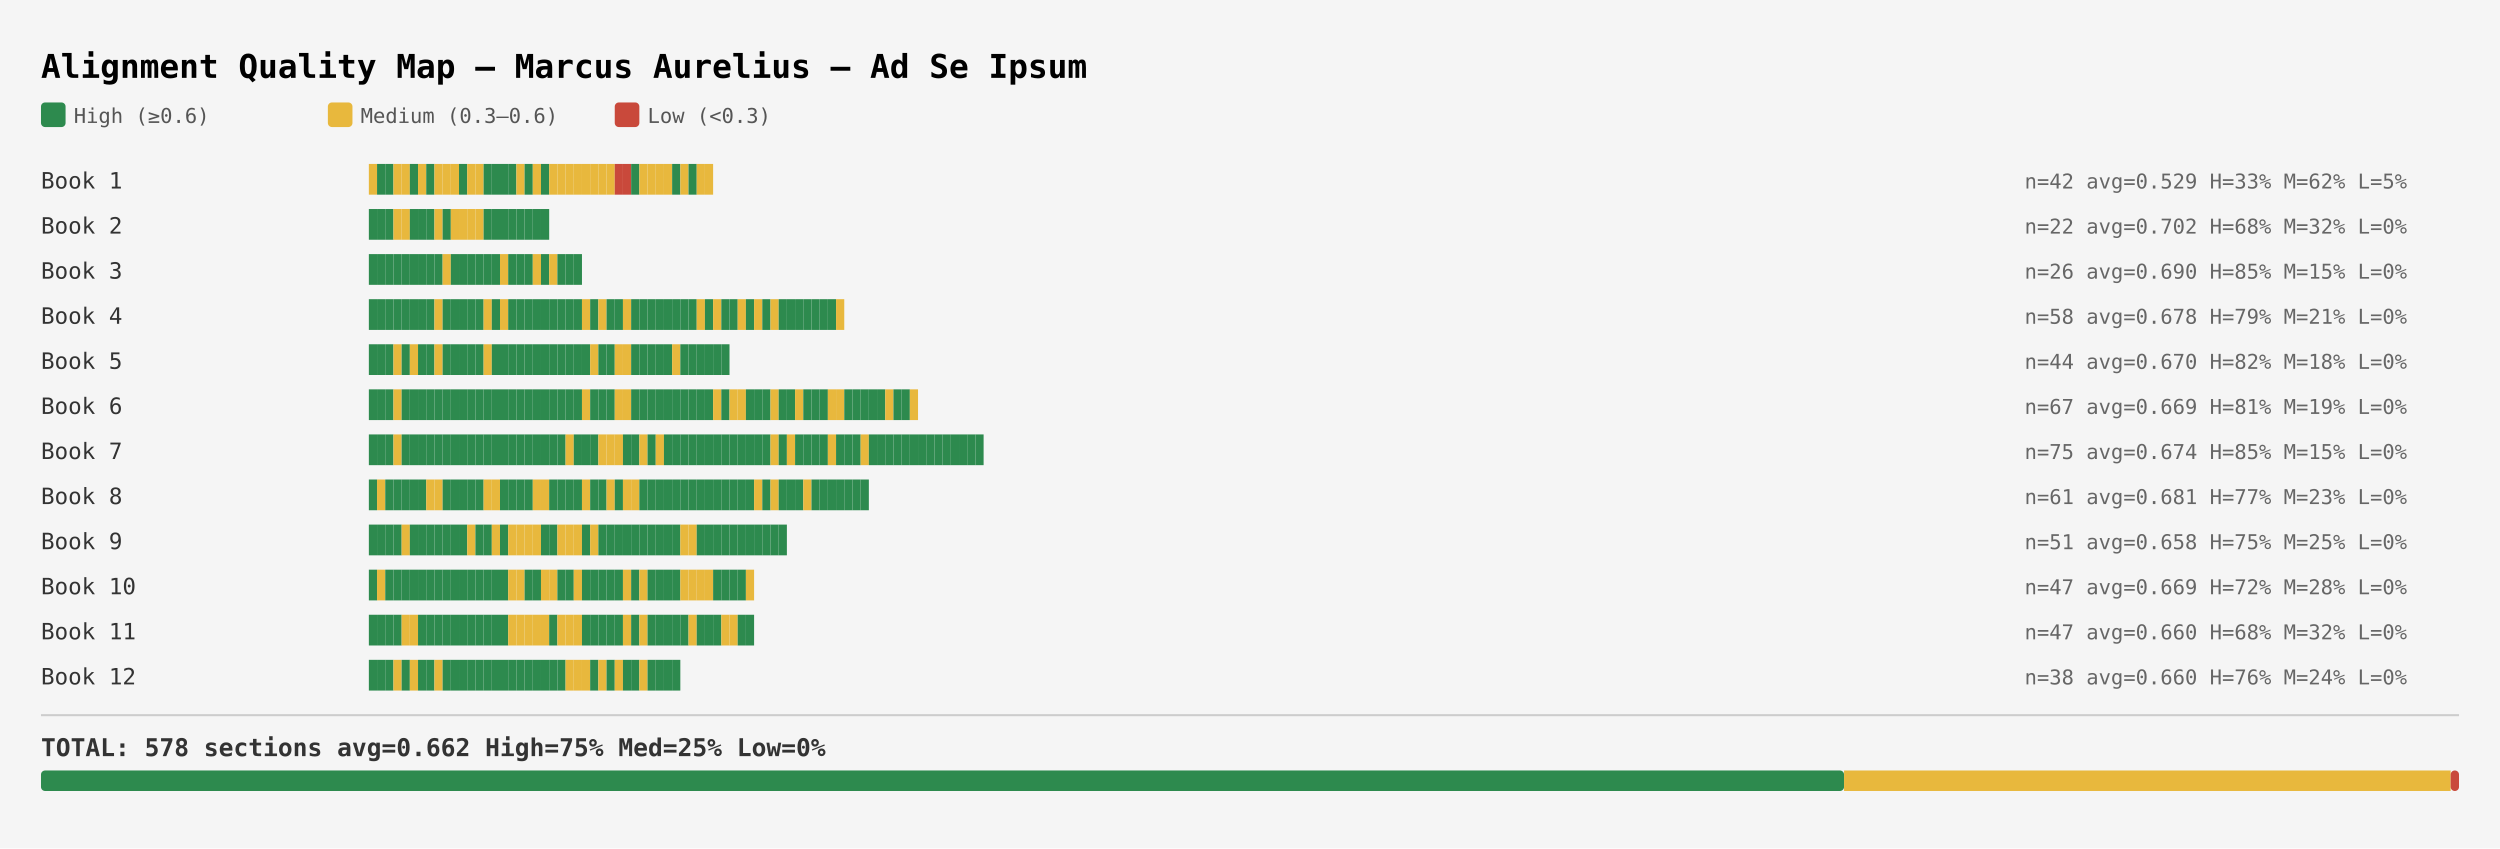
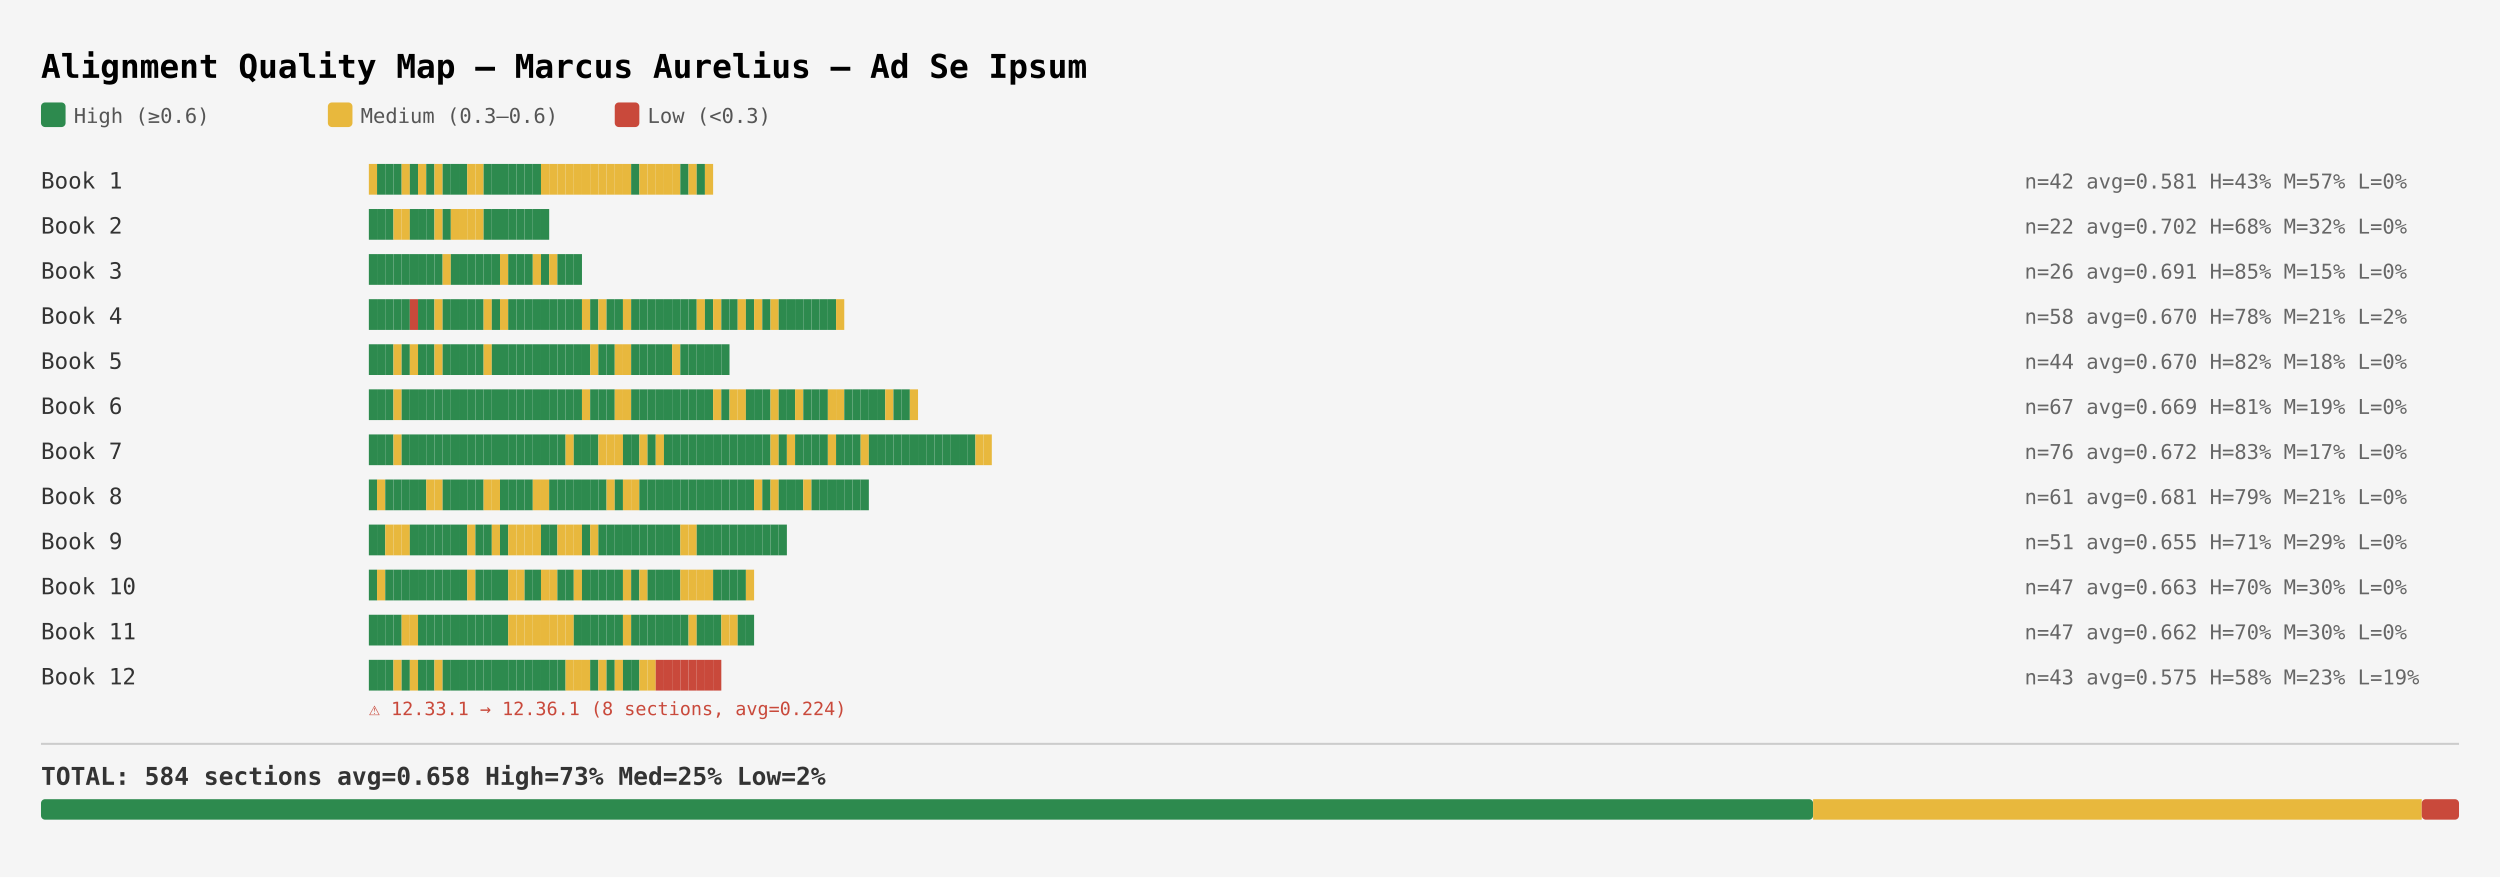
- <svg xmlns="http://www.w3.org/2000/svg" width="1220" height="414" viewBox="0 0 1220 414">
-   <rect width="1220" height="414" fill="#f5f5f5" />
+ <svg xmlns="http://www.w3.org/2000/svg" width="1220" height="428" viewBox="0 0 1220 428">
+   <rect width="1220" height="428" fill="#f5f5f5" />
  <style>
  text { font-family: "SF Mono", "Menlo", "Monaco", monospace; }
  .title { font-size: 16px; font-weight: bold; }
  .subtitle { font-size: 11px; fill: #888; }
  .label { font-size: 11px; fill: #333; }
  .stats { font-size: 10px; fill: #666; }
  .warn { font-size: 9px; fill: #c9493b; }
  .total { font-size: 12px; font-weight: bold; fill: #333; }
  .legend-text { font-size: 10px; fill: #555; }
</style>
  <text x="20" y="38" class="title">Alignment Quality Map — Marcus Aurelius — Ad Se Ipsum</text>
  <rect x="20" y="50" width="12" height="12" fill="#2d8a4e" rx="2" />
  <text x="36" y="60" class="legend-text">High (≥0.6)</text>
  <rect x="160" y="50" width="12" height="12" fill="#e8b83d" rx="2" />
  <text x="176" y="60" class="legend-text">Medium (0.3–0.6)</text>
  <rect x="300" y="50" width="12" height="12" fill="#c9493b" rx="2" />
  <text x="316" y="60" class="legend-text">Low (&lt;0.3)</text>
  <text x="20" y="92" class="label">Book 1</text>
-   <text x="988" y="92" class="stats">n=42  avg=0.529  H=33%  M=62%  L=5%</text>
+   <text x="988" y="92" class="stats">n=42  avg=0.581  H=43%  M=57%  L=0%</text>
  <rect x="180" y="80" width="4" height="15" fill="#e8b83d" />
  <rect x="184" y="80" width="4" height="15" fill="#2d8a4e" />
  <rect x="188" y="80" width="4" height="15" fill="#2d8a4e" />
-   <rect x="192" y="80" width="4" height="15" fill="#e8b83d" />
+   <rect x="192" y="80" width="4" height="15" fill="#2d8a4e" />
  <rect x="196" y="80" width="4" height="15" fill="#e8b83d" />
  <rect x="200" y="80" width="4" height="15" fill="#2d8a4e" />
  <rect x="204" y="80" width="4" height="15" fill="#e8b83d" />
  <rect x="208" y="80" width="4" height="15" fill="#2d8a4e" />
  <rect x="212" y="80" width="4" height="15" fill="#e8b83d" />
-   <rect x="216" y="80" width="4" height="15" fill="#e8b83d" />
-   <rect x="220" y="80" width="4" height="15" fill="#e8b83d" />
+   <rect x="216" y="80" width="4" height="15" fill="#2d8a4e" />
+   <rect x="220" y="80" width="4" height="15" fill="#2d8a4e" />
  <rect x="224" y="80" width="4" height="15" fill="#2d8a4e" />
  <rect x="228" y="80" width="4" height="15" fill="#e8b83d" />
  <rect x="232" y="80" width="4" height="15" fill="#e8b83d" />
  <rect x="236" y="80" width="4" height="15" fill="#2d8a4e" />
  <rect x="240" y="80" width="4" height="15" fill="#2d8a4e" />
  <rect x="244" y="80" width="4" height="15" fill="#2d8a4e" />
  <rect x="248" y="80" width="4" height="15" fill="#2d8a4e" />
-   <rect x="252" y="80" width="4" height="15" fill="#e8b83d" />
+   <rect x="252" y="80" width="4" height="15" fill="#2d8a4e" />
  <rect x="256" y="80" width="4" height="15" fill="#2d8a4e" />
-   <rect x="260" y="80" width="4" height="15" fill="#e8b83d" />
-   <rect x="264" y="80" width="4" height="15" fill="#2d8a4e" />
+   <rect x="260" y="80" width="4" height="15" fill="#2d8a4e" />
+   <rect x="264" y="80" width="4" height="15" fill="#e8b83d" />
  <rect x="268" y="80" width="4" height="15" fill="#e8b83d" />
  <rect x="272" y="80" width="4" height="15" fill="#e8b83d" />
  <rect x="276" y="80" width="4" height="15" fill="#e8b83d" />
  <rect x="280" y="80" width="4" height="15" fill="#e8b83d" />
  <rect x="284" y="80" width="4" height="15" fill="#e8b83d" />
  <rect x="288" y="80" width="4" height="15" fill="#e8b83d" />
  <rect x="292" y="80" width="4" height="15" fill="#e8b83d" />
  <rect x="296" y="80" width="4" height="15" fill="#e8b83d" />
-   <rect x="300" y="80" width="4" height="15" fill="#c9493b" />
-   <rect x="304" y="80" width="4" height="15" fill="#c9493b" />
+   <rect x="300" y="80" width="4" height="15" fill="#e8b83d" />
+   <rect x="304" y="80" width="4" height="15" fill="#e8b83d" />
  <rect x="308" y="80" width="4" height="15" fill="#2d8a4e" />
  <rect x="312" y="80" width="4" height="15" fill="#e8b83d" />
  <rect x="316" y="80" width="4" height="15" fill="#e8b83d" />
  <rect x="320" y="80" width="4" height="15" fill="#e8b83d" />
  <rect x="324" y="80" width="4" height="15" fill="#e8b83d" />
-   <rect x="328" y="80" width="4" height="15" fill="#2d8a4e" />
-   <rect x="332" y="80" width="4" height="15" fill="#e8b83d" />
-   <rect x="336" y="80" width="4" height="15" fill="#2d8a4e" />
-   <rect x="340" y="80" width="4" height="15" fill="#e8b83d" />
+   <rect x="328" y="80" width="4" height="15" fill="#e8b83d" />
+   <rect x="332" y="80" width="4" height="15" fill="#2d8a4e" />
+   <rect x="336" y="80" width="4" height="15" fill="#e8b83d" />
+   <rect x="340" y="80" width="4" height="15" fill="#2d8a4e" />
  <rect x="344" y="80" width="4" height="15" fill="#e8b83d" />
  <text x="20" y="114" class="label">Book 2</text>
  <text x="988" y="114" class="stats">n=22  avg=0.702  H=68%  M=32%  L=0%</text>
  <rect x="180" y="102" width="4" height="15" fill="#2d8a4e" />
  <rect x="184" y="102" width="4" height="15" fill="#2d8a4e" />
  <rect x="188" y="102" width="4" height="15" fill="#2d8a4e" />
  <rect x="192" y="102" width="4" height="15" fill="#e8b83d" />
  <rect x="196" y="102" width="4" height="15" fill="#e8b83d" />
  <rect x="200" y="102" width="4" height="15" fill="#2d8a4e" />
  <rect x="204" y="102" width="4" height="15" fill="#2d8a4e" />
  <rect x="208" y="102" width="4" height="15" fill="#2d8a4e" />
  <rect x="212" y="102" width="4" height="15" fill="#e8b83d" />
  <rect x="216" y="102" width="4" height="15" fill="#2d8a4e" />
  <rect x="220" y="102" width="4" height="15" fill="#e8b83d" />
  <rect x="224" y="102" width="4" height="15" fill="#e8b83d" />
  <rect x="228" y="102" width="4" height="15" fill="#e8b83d" />
  <rect x="232" y="102" width="4" height="15" fill="#e8b83d" />
  <rect x="236" y="102" width="4" height="15" fill="#2d8a4e" />
  <rect x="240" y="102" width="4" height="15" fill="#2d8a4e" />
  <rect x="244" y="102" width="4" height="15" fill="#2d8a4e" />
  <rect x="248" y="102" width="4" height="15" fill="#2d8a4e" />
  <rect x="252" y="102" width="4" height="15" fill="#2d8a4e" />
  <rect x="256" y="102" width="4" height="15" fill="#2d8a4e" />
  <rect x="260" y="102" width="4" height="15" fill="#2d8a4e" />
  <rect x="264" y="102" width="4" height="15" fill="#2d8a4e" />
  <text x="20" y="136" class="label">Book 3</text>
-   <text x="988" y="136" class="stats">n=26  avg=0.690  H=85%  M=15%  L=0%</text>
+   <text x="988" y="136" class="stats">n=26  avg=0.691  H=85%  M=15%  L=0%</text>
  <rect x="180" y="124" width="4" height="15" fill="#2d8a4e" />
  <rect x="184" y="124" width="4" height="15" fill="#2d8a4e" />
  <rect x="188" y="124" width="4" height="15" fill="#2d8a4e" />
  <rect x="192" y="124" width="4" height="15" fill="#2d8a4e" />
  <rect x="196" y="124" width="4" height="15" fill="#2d8a4e" />
  <rect x="200" y="124" width="4" height="15" fill="#2d8a4e" />
  <rect x="204" y="124" width="4" height="15" fill="#2d8a4e" />
  <rect x="208" y="124" width="4" height="15" fill="#2d8a4e" />
  <rect x="212" y="124" width="4" height="15" fill="#2d8a4e" />
  <rect x="216" y="124" width="4" height="15" fill="#e8b83d" />
  <rect x="220" y="124" width="4" height="15" fill="#2d8a4e" />
  <rect x="224" y="124" width="4" height="15" fill="#2d8a4e" />
  <rect x="228" y="124" width="4" height="15" fill="#2d8a4e" />
  <rect x="232" y="124" width="4" height="15" fill="#2d8a4e" />
  <rect x="236" y="124" width="4" height="15" fill="#2d8a4e" />
  <rect x="240" y="124" width="4" height="15" fill="#2d8a4e" />
  <rect x="244" y="124" width="4" height="15" fill="#e8b83d" />
  <rect x="248" y="124" width="4" height="15" fill="#2d8a4e" />
  <rect x="252" y="124" width="4" height="15" fill="#2d8a4e" />
  <rect x="256" y="124" width="4" height="15" fill="#2d8a4e" />
  <rect x="260" y="124" width="4" height="15" fill="#e8b83d" />
  <rect x="264" y="124" width="4" height="15" fill="#2d8a4e" />
  <rect x="268" y="124" width="4" height="15" fill="#e8b83d" />
  <rect x="272" y="124" width="4" height="15" fill="#2d8a4e" />
  <rect x="276" y="124" width="4" height="15" fill="#2d8a4e" />
  <rect x="280" y="124" width="4" height="15" fill="#2d8a4e" />
  <text x="20" y="158" class="label">Book 4</text>
-   <text x="988" y="158" class="stats">n=58  avg=0.678  H=79%  M=21%  L=0%</text>
+   <text x="988" y="158" class="stats">n=58  avg=0.670  H=78%  M=21%  L=2%</text>
  <rect x="180" y="146" width="4" height="15" fill="#2d8a4e" />
  <rect x="184" y="146" width="4" height="15" fill="#2d8a4e" />
  <rect x="188" y="146" width="4" height="15" fill="#2d8a4e" />
  <rect x="192" y="146" width="4" height="15" fill="#2d8a4e" />
  <rect x="196" y="146" width="4" height="15" fill="#2d8a4e" />
-   <rect x="200" y="146" width="4" height="15" fill="#2d8a4e" />
+   <rect x="200" y="146" width="4" height="15" fill="#c9493b" />
  <rect x="204" y="146" width="4" height="15" fill="#2d8a4e" />
  <rect x="208" y="146" width="4" height="15" fill="#2d8a4e" />
  <rect x="212" y="146" width="4" height="15" fill="#e8b83d" />
  <rect x="216" y="146" width="4" height="15" fill="#2d8a4e" />
  <rect x="220" y="146" width="4" height="15" fill="#2d8a4e" />
  <rect x="224" y="146" width="4" height="15" fill="#2d8a4e" />
  <rect x="228" y="146" width="4" height="15" fill="#2d8a4e" />
  <rect x="232" y="146" width="4" height="15" fill="#2d8a4e" />
  <rect x="236" y="146" width="4" height="15" fill="#e8b83d" />
  <rect x="240" y="146" width="4" height="15" fill="#2d8a4e" />
  <rect x="244" y="146" width="4" height="15" fill="#e8b83d" />
  <rect x="248" y="146" width="4" height="15" fill="#2d8a4e" />
  <rect x="252" y="146" width="4" height="15" fill="#2d8a4e" />
  <rect x="256" y="146" width="4" height="15" fill="#2d8a4e" />
  <rect x="260" y="146" width="4" height="15" fill="#2d8a4e" />
  <rect x="264" y="146" width="4" height="15" fill="#2d8a4e" />
  <rect x="268" y="146" width="4" height="15" fill="#2d8a4e" />
  <rect x="272" y="146" width="4" height="15" fill="#2d8a4e" />
  <rect x="276" y="146" width="4" height="15" fill="#2d8a4e" />
  <rect x="280" y="146" width="4" height="15" fill="#2d8a4e" />
  <rect x="284" y="146" width="4" height="15" fill="#e8b83d" />
  <rect x="288" y="146" width="4" height="15" fill="#2d8a4e" />
  <rect x="292" y="146" width="4" height="15" fill="#e8b83d" />
  <rect x="296" y="146" width="4" height="15" fill="#2d8a4e" />
  <rect x="300" y="146" width="4" height="15" fill="#2d8a4e" />
  <rect x="304" y="146" width="4" height="15" fill="#e8b83d" />
  <rect x="308" y="146" width="4" height="15" fill="#2d8a4e" />
  <rect x="312" y="146" width="4" height="15" fill="#2d8a4e" />
  <rect x="316" y="146" width="4" height="15" fill="#2d8a4e" />
  <rect x="320" y="146" width="4" height="15" fill="#2d8a4e" />
  <rect x="324" y="146" width="4" height="15" fill="#2d8a4e" />
  <rect x="328" y="146" width="4" height="15" fill="#2d8a4e" />
  <rect x="332" y="146" width="4" height="15" fill="#2d8a4e" />
  <rect x="336" y="146" width="4" height="15" fill="#2d8a4e" />
  <rect x="340" y="146" width="4" height="15" fill="#e8b83d" />
  <rect x="344" y="146" width="4" height="15" fill="#2d8a4e" />
  <rect x="348" y="146" width="4" height="15" fill="#e8b83d" />
  <rect x="352" y="146" width="4" height="15" fill="#2d8a4e" />
  <rect x="356" y="146" width="4" height="15" fill="#2d8a4e" />
  <rect x="360" y="146" width="4" height="15" fill="#e8b83d" />
  <rect x="364" y="146" width="4" height="15" fill="#2d8a4e" />
  <rect x="368" y="146" width="4" height="15" fill="#e8b83d" />
  <rect x="372" y="146" width="4" height="15" fill="#2d8a4e" />
  <rect x="376" y="146" width="4" height="15" fill="#e8b83d" />
  <rect x="380" y="146" width="4" height="15" fill="#2d8a4e" />
  <rect x="384" y="146" width="4" height="15" fill="#2d8a4e" />
  <rect x="388" y="146" width="4" height="15" fill="#2d8a4e" />
  <rect x="392" y="146" width="4" height="15" fill="#2d8a4e" />
  <rect x="396" y="146" width="4" height="15" fill="#2d8a4e" />
  <rect x="400" y="146" width="4" height="15" fill="#2d8a4e" />
  <rect x="404" y="146" width="4" height="15" fill="#2d8a4e" />
  <rect x="408" y="146" width="4" height="15" fill="#e8b83d" />
  <text x="20" y="180" class="label">Book 5</text>
  <text x="988" y="180" class="stats">n=44  avg=0.670  H=82%  M=18%  L=0%</text>
  <rect x="180" y="168" width="4" height="15" fill="#2d8a4e" />
  <rect x="184" y="168" width="4" height="15" fill="#2d8a4e" />
  <rect x="188" y="168" width="4" height="15" fill="#2d8a4e" />
  <rect x="192" y="168" width="4" height="15" fill="#e8b83d" />
  <rect x="196" y="168" width="4" height="15" fill="#2d8a4e" />
  <rect x="200" y="168" width="4" height="15" fill="#e8b83d" />
  <rect x="204" y="168" width="4" height="15" fill="#2d8a4e" />
  <rect x="208" y="168" width="4" height="15" fill="#2d8a4e" />
  <rect x="212" y="168" width="4" height="15" fill="#e8b83d" />
  <rect x="216" y="168" width="4" height="15" fill="#2d8a4e" />
  <rect x="220" y="168" width="4" height="15" fill="#2d8a4e" />
  <rect x="224" y="168" width="4" height="15" fill="#2d8a4e" />
  <rect x="228" y="168" width="4" height="15" fill="#2d8a4e" />
  <rect x="232" y="168" width="4" height="15" fill="#2d8a4e" />
  <rect x="236" y="168" width="4" height="15" fill="#e8b83d" />
  <rect x="240" y="168" width="4" height="15" fill="#2d8a4e" />
  <rect x="244" y="168" width="4" height="15" fill="#2d8a4e" />
  <rect x="248" y="168" width="4" height="15" fill="#2d8a4e" />
  <rect x="252" y="168" width="4" height="15" fill="#2d8a4e" />
  <rect x="256" y="168" width="4" height="15" fill="#2d8a4e" />
  <rect x="260" y="168" width="4" height="15" fill="#2d8a4e" />
  <rect x="264" y="168" width="4" height="15" fill="#2d8a4e" />
  <rect x="268" y="168" width="4" height="15" fill="#2d8a4e" />
  <rect x="272" y="168" width="4" height="15" fill="#2d8a4e" />
  <rect x="276" y="168" width="4" height="15" fill="#2d8a4e" />
  <rect x="280" y="168" width="4" height="15" fill="#2d8a4e" />
  <rect x="284" y="168" width="4" height="15" fill="#2d8a4e" />
  <rect x="288" y="168" width="4" height="15" fill="#e8b83d" />
  <rect x="292" y="168" width="4" height="15" fill="#2d8a4e" />
  <rect x="296" y="168" width="4" height="15" fill="#2d8a4e" />
  <rect x="300" y="168" width="4" height="15" fill="#e8b83d" />
  <rect x="304" y="168" width="4" height="15" fill="#e8b83d" />
  <rect x="308" y="168" width="4" height="15" fill="#2d8a4e" />
  <rect x="312" y="168" width="4" height="15" fill="#2d8a4e" />
  <rect x="316" y="168" width="4" height="15" fill="#2d8a4e" />
  <rect x="320" y="168" width="4" height="15" fill="#2d8a4e" />
  <rect x="324" y="168" width="4" height="15" fill="#2d8a4e" />
  <rect x="328" y="168" width="4" height="15" fill="#e8b83d" />
  <rect x="332" y="168" width="4" height="15" fill="#2d8a4e" />
  <rect x="336" y="168" width="4" height="15" fill="#2d8a4e" />
  <rect x="340" y="168" width="4" height="15" fill="#2d8a4e" />
  <rect x="344" y="168" width="4" height="15" fill="#2d8a4e" />
  <rect x="348" y="168" width="4" height="15" fill="#2d8a4e" />
  <rect x="352" y="168" width="4" height="15" fill="#2d8a4e" />
  <text x="20" y="202" class="label">Book 6</text>
  <text x="988" y="202" class="stats">n=67  avg=0.669  H=81%  M=19%  L=0%</text>
  <rect x="180" y="190" width="4" height="15" fill="#2d8a4e" />
  <rect x="184" y="190" width="4" height="15" fill="#2d8a4e" />
  <rect x="188" y="190" width="4" height="15" fill="#2d8a4e" />
  <rect x="192" y="190" width="4" height="15" fill="#e8b83d" />
  <rect x="196" y="190" width="4" height="15" fill="#2d8a4e" />
  <rect x="200" y="190" width="4" height="15" fill="#2d8a4e" />
  <rect x="204" y="190" width="4" height="15" fill="#2d8a4e" />
  <rect x="208" y="190" width="4" height="15" fill="#2d8a4e" />
  <rect x="212" y="190" width="4" height="15" fill="#2d8a4e" />
  <rect x="216" y="190" width="4" height="15" fill="#2d8a4e" />
  <rect x="220" y="190" width="4" height="15" fill="#2d8a4e" />
  <rect x="224" y="190" width="4" height="15" fill="#2d8a4e" />
  <rect x="228" y="190" width="4" height="15" fill="#2d8a4e" />
  <rect x="232" y="190" width="4" height="15" fill="#2d8a4e" />
  <rect x="236" y="190" width="4" height="15" fill="#2d8a4e" />
  <rect x="240" y="190" width="4" height="15" fill="#2d8a4e" />
  <rect x="244" y="190" width="4" height="15" fill="#2d8a4e" />
  <rect x="248" y="190" width="4" height="15" fill="#2d8a4e" />
  <rect x="252" y="190" width="4" height="15" fill="#2d8a4e" />
  <rect x="256" y="190" width="4" height="15" fill="#2d8a4e" />
  <rect x="260" y="190" width="4" height="15" fill="#2d8a4e" />
  <rect x="264" y="190" width="4" height="15" fill="#2d8a4e" />
  <rect x="268" y="190" width="4" height="15" fill="#2d8a4e" />
  <rect x="272" y="190" width="4" height="15" fill="#2d8a4e" />
  <rect x="276" y="190" width="4" height="15" fill="#2d8a4e" />
  <rect x="280" y="190" width="4" height="15" fill="#2d8a4e" />
  <rect x="284" y="190" width="4" height="15" fill="#e8b83d" />
  <rect x="288" y="190" width="4" height="15" fill="#2d8a4e" />
  <rect x="292" y="190" width="4" height="15" fill="#2d8a4e" />
  <rect x="296" y="190" width="4" height="15" fill="#2d8a4e" />
  <rect x="300" y="190" width="4" height="15" fill="#e8b83d" />
  <rect x="304" y="190" width="4" height="15" fill="#e8b83d" />
  <rect x="308" y="190" width="4" height="15" fill="#2d8a4e" />
  <rect x="312" y="190" width="4" height="15" fill="#2d8a4e" />
  <rect x="316" y="190" width="4" height="15" fill="#2d8a4e" />
  <rect x="320" y="190" width="4" height="15" fill="#2d8a4e" />
  <rect x="324" y="190" width="4" height="15" fill="#2d8a4e" />
  <rect x="328" y="190" width="4" height="15" fill="#2d8a4e" />
  <rect x="332" y="190" width="4" height="15" fill="#2d8a4e" />
  <rect x="336" y="190" width="4" height="15" fill="#2d8a4e" />
  <rect x="340" y="190" width="4" height="15" fill="#2d8a4e" />
  <rect x="344" y="190" width="4" height="15" fill="#2d8a4e" />
  <rect x="348" y="190" width="4" height="15" fill="#e8b83d" />
  <rect x="352" y="190" width="4" height="15" fill="#2d8a4e" />
  <rect x="356" y="190" width="4" height="15" fill="#e8b83d" />
  <rect x="360" y="190" width="4" height="15" fill="#e8b83d" />
  <rect x="364" y="190" width="4" height="15" fill="#2d8a4e" />
  <rect x="368" y="190" width="4" height="15" fill="#2d8a4e" />
  <rect x="372" y="190" width="4" height="15" fill="#2d8a4e" />
  <rect x="376" y="190" width="4" height="15" fill="#e8b83d" />
  <rect x="380" y="190" width="4" height="15" fill="#2d8a4e" />
  <rect x="384" y="190" width="4" height="15" fill="#2d8a4e" />
  <rect x="388" y="190" width="4" height="15" fill="#e8b83d" />
  <rect x="392" y="190" width="4" height="15" fill="#2d8a4e" />
  <rect x="396" y="190" width="4" height="15" fill="#2d8a4e" />
  <rect x="400" y="190" width="4" height="15" fill="#2d8a4e" />
  <rect x="404" y="190" width="4" height="15" fill="#e8b83d" />
  <rect x="408" y="190" width="4" height="15" fill="#e8b83d" />
  <rect x="412" y="190" width="4" height="15" fill="#2d8a4e" />
  <rect x="416" y="190" width="4" height="15" fill="#2d8a4e" />
  <rect x="420" y="190" width="4" height="15" fill="#2d8a4e" />
  <rect x="424" y="190" width="4" height="15" fill="#2d8a4e" />
  <rect x="428" y="190" width="4" height="15" fill="#2d8a4e" />
  <rect x="432" y="190" width="4" height="15" fill="#e8b83d" />
  <rect x="436" y="190" width="4" height="15" fill="#2d8a4e" />
  <rect x="440" y="190" width="4" height="15" fill="#2d8a4e" />
  <rect x="444" y="190" width="4" height="15" fill="#e8b83d" />
  <text x="20" y="224" class="label">Book 7</text>
-   <text x="988" y="224" class="stats">n=75  avg=0.674  H=85%  M=15%  L=0%</text>
+   <text x="988" y="224" class="stats">n=76  avg=0.672  H=83%  M=17%  L=0%</text>
  <rect x="180" y="212" width="4" height="15" fill="#2d8a4e" />
  <rect x="184" y="212" width="4" height="15" fill="#2d8a4e" />
  <rect x="188" y="212" width="4" height="15" fill="#2d8a4e" />
  <rect x="192" y="212" width="4" height="15" fill="#e8b83d" />
  <rect x="196" y="212" width="4" height="15" fill="#2d8a4e" />
  <rect x="200" y="212" width="4" height="15" fill="#2d8a4e" />
  <rect x="204" y="212" width="4" height="15" fill="#2d8a4e" />
  <rect x="208" y="212" width="4" height="15" fill="#2d8a4e" />
  <rect x="212" y="212" width="4" height="15" fill="#2d8a4e" />
  <rect x="216" y="212" width="4" height="15" fill="#2d8a4e" />
  <rect x="220" y="212" width="4" height="15" fill="#2d8a4e" />
  <rect x="224" y="212" width="4" height="15" fill="#2d8a4e" />
  <rect x="228" y="212" width="4" height="15" fill="#2d8a4e" />
  <rect x="232" y="212" width="4" height="15" fill="#2d8a4e" />
  <rect x="236" y="212" width="4" height="15" fill="#2d8a4e" />
  <rect x="240" y="212" width="4" height="15" fill="#2d8a4e" />
  <rect x="244" y="212" width="4" height="15" fill="#2d8a4e" />
  <rect x="248" y="212" width="4" height="15" fill="#2d8a4e" />
  <rect x="252" y="212" width="4" height="15" fill="#2d8a4e" />
  <rect x="256" y="212" width="4" height="15" fill="#2d8a4e" />
  <rect x="260" y="212" width="4" height="15" fill="#2d8a4e" />
  <rect x="264" y="212" width="4" height="15" fill="#2d8a4e" />
  <rect x="268" y="212" width="4" height="15" fill="#2d8a4e" />
  <rect x="272" y="212" width="4" height="15" fill="#2d8a4e" />
  <rect x="276" y="212" width="4" height="15" fill="#e8b83d" />
  <rect x="280" y="212" width="4" height="15" fill="#2d8a4e" />
  <rect x="284" y="212" width="4" height="15" fill="#2d8a4e" />
  <rect x="288" y="212" width="4" height="15" fill="#2d8a4e" />
  <rect x="292" y="212" width="4" height="15" fill="#e8b83d" />
  <rect x="296" y="212" width="4" height="15" fill="#e8b83d" />
  <rect x="300" y="212" width="4" height="15" fill="#e8b83d" />
  <rect x="304" y="212" width="4" height="15" fill="#2d8a4e" />
  <rect x="308" y="212" width="4" height="15" fill="#2d8a4e" />
  <rect x="312" y="212" width="4" height="15" fill="#e8b83d" />
  <rect x="316" y="212" width="4" height="15" fill="#2d8a4e" />
  <rect x="320" y="212" width="4" height="15" fill="#e8b83d" />
  <rect x="324" y="212" width="4" height="15" fill="#2d8a4e" />
  <rect x="328" y="212" width="4" height="15" fill="#2d8a4e" />
  <rect x="332" y="212" width="4" height="15" fill="#2d8a4e" />
  <rect x="336" y="212" width="4" height="15" fill="#2d8a4e" />
  <rect x="340" y="212" width="4" height="15" fill="#2d8a4e" />
  <rect x="344" y="212" width="4" height="15" fill="#2d8a4e" />
  <rect x="348" y="212" width="4" height="15" fill="#2d8a4e" />
  <rect x="352" y="212" width="4" height="15" fill="#2d8a4e" />
  <rect x="356" y="212" width="4" height="15" fill="#2d8a4e" />
  <rect x="360" y="212" width="4" height="15" fill="#2d8a4e" />
  <rect x="364" y="212" width="4" height="15" fill="#2d8a4e" />
  <rect x="368" y="212" width="4" height="15" fill="#2d8a4e" />
  <rect x="372" y="212" width="4" height="15" fill="#2d8a4e" />
  <rect x="376" y="212" width="4" height="15" fill="#e8b83d" />
  <rect x="380" y="212" width="4" height="15" fill="#2d8a4e" />
  <rect x="384" y="212" width="4" height="15" fill="#e8b83d" />
  <rect x="388" y="212" width="4" height="15" fill="#2d8a4e" />
  <rect x="392" y="212" width="4" height="15" fill="#2d8a4e" />
  <rect x="396" y="212" width="4" height="15" fill="#2d8a4e" />
  <rect x="400" y="212" width="4" height="15" fill="#2d8a4e" />
  <rect x="404" y="212" width="4" height="15" fill="#e8b83d" />
  <rect x="408" y="212" width="4" height="15" fill="#2d8a4e" />
  <rect x="412" y="212" width="4" height="15" fill="#2d8a4e" />
  <rect x="416" y="212" width="4" height="15" fill="#2d8a4e" />
  <rect x="420" y="212" width="4" height="15" fill="#e8b83d" />
  <rect x="424" y="212" width="4" height="15" fill="#2d8a4e" />
  <rect x="428" y="212" width="4" height="15" fill="#2d8a4e" />
  <rect x="432" y="212" width="4" height="15" fill="#2d8a4e" />
  <rect x="436" y="212" width="4" height="15" fill="#2d8a4e" />
  <rect x="440" y="212" width="4" height="15" fill="#2d8a4e" />
  <rect x="444" y="212" width="4" height="15" fill="#2d8a4e" />
  <rect x="448" y="212" width="4" height="15" fill="#2d8a4e" />
  <rect x="452" y="212" width="4" height="15" fill="#2d8a4e" />
  <rect x="456" y="212" width="4" height="15" fill="#2d8a4e" />
  <rect x="460" y="212" width="4" height="15" fill="#2d8a4e" />
  <rect x="464" y="212" width="4" height="15" fill="#2d8a4e" />
  <rect x="468" y="212" width="4" height="15" fill="#2d8a4e" />
  <rect x="472" y="212" width="4" height="15" fill="#2d8a4e" />
-   <rect x="476" y="212" width="4" height="15" fill="#2d8a4e" />
+   <rect x="476" y="212" width="4" height="15" fill="#e8b83d" />
+   <rect x="480" y="212" width="4" height="15" fill="#e8b83d" />
  <text x="20" y="246" class="label">Book 8</text>
-   <text x="988" y="246" class="stats">n=61  avg=0.681  H=77%  M=23%  L=0%</text>
+   <text x="988" y="246" class="stats">n=61  avg=0.681  H=79%  M=21%  L=0%</text>
  <rect x="180" y="234" width="4" height="15" fill="#2d8a4e" />
  <rect x="184" y="234" width="4" height="15" fill="#e8b83d" />
  <rect x="188" y="234" width="4" height="15" fill="#2d8a4e" />
  <rect x="192" y="234" width="4" height="15" fill="#2d8a4e" />
  <rect x="196" y="234" width="4" height="15" fill="#2d8a4e" />
  <rect x="200" y="234" width="4" height="15" fill="#2d8a4e" />
  <rect x="204" y="234" width="4" height="15" fill="#2d8a4e" />
  <rect x="208" y="234" width="4" height="15" fill="#e8b83d" />
  <rect x="212" y="234" width="4" height="15" fill="#e8b83d" />
  <rect x="216" y="234" width="4" height="15" fill="#2d8a4e" />
  <rect x="220" y="234" width="4" height="15" fill="#2d8a4e" />
  <rect x="224" y="234" width="4" height="15" fill="#2d8a4e" />
  <rect x="228" y="234" width="4" height="15" fill="#2d8a4e" />
  <rect x="232" y="234" width="4" height="15" fill="#2d8a4e" />
  <rect x="236" y="234" width="4" height="15" fill="#e8b83d" />
  <rect x="240" y="234" width="4" height="15" fill="#e8b83d" />
  <rect x="244" y="234" width="4" height="15" fill="#2d8a4e" />
  <rect x="248" y="234" width="4" height="15" fill="#2d8a4e" />
  <rect x="252" y="234" width="4" height="15" fill="#2d8a4e" />
  <rect x="256" y="234" width="4" height="15" fill="#2d8a4e" />
  <rect x="260" y="234" width="4" height="15" fill="#e8b83d" />
  <rect x="264" y="234" width="4" height="15" fill="#e8b83d" />
  <rect x="268" y="234" width="4" height="15" fill="#2d8a4e" />
  <rect x="272" y="234" width="4" height="15" fill="#2d8a4e" />
  <rect x="276" y="234" width="4" height="15" fill="#2d8a4e" />
  <rect x="280" y="234" width="4" height="15" fill="#2d8a4e" />
-   <rect x="284" y="234" width="4" height="15" fill="#e8b83d" />
+   <rect x="284" y="234" width="4" height="15" fill="#2d8a4e" />
  <rect x="288" y="234" width="4" height="15" fill="#2d8a4e" />
  <rect x="292" y="234" width="4" height="15" fill="#2d8a4e" />
  <rect x="296" y="234" width="4" height="15" fill="#e8b83d" />
  <rect x="300" y="234" width="4" height="15" fill="#2d8a4e" />
  <rect x="304" y="234" width="4" height="15" fill="#e8b83d" />
  <rect x="308" y="234" width="4" height="15" fill="#e8b83d" />
  <rect x="312" y="234" width="4" height="15" fill="#2d8a4e" />
  <rect x="316" y="234" width="4" height="15" fill="#2d8a4e" />
  <rect x="320" y="234" width="4" height="15" fill="#2d8a4e" />
  <rect x="324" y="234" width="4" height="15" fill="#2d8a4e" />
  <rect x="328" y="234" width="4" height="15" fill="#2d8a4e" />
  <rect x="332" y="234" width="4" height="15" fill="#2d8a4e" />
  <rect x="336" y="234" width="4" height="15" fill="#2d8a4e" />
  <rect x="340" y="234" width="4" height="15" fill="#2d8a4e" />
  <rect x="344" y="234" width="4" height="15" fill="#2d8a4e" />
  <rect x="348" y="234" width="4" height="15" fill="#2d8a4e" />
  <rect x="352" y="234" width="4" height="15" fill="#2d8a4e" />
  <rect x="356" y="234" width="4" height="15" fill="#2d8a4e" />
  <rect x="360" y="234" width="4" height="15" fill="#2d8a4e" />
  <rect x="364" y="234" width="4" height="15" fill="#2d8a4e" />
  <rect x="368" y="234" width="4" height="15" fill="#e8b83d" />
  <rect x="372" y="234" width="4" height="15" fill="#2d8a4e" />
  <rect x="376" y="234" width="4" height="15" fill="#e8b83d" />
  <rect x="380" y="234" width="4" height="15" fill="#2d8a4e" />
  <rect x="384" y="234" width="4" height="15" fill="#2d8a4e" />
  <rect x="388" y="234" width="4" height="15" fill="#2d8a4e" />
  <rect x="392" y="234" width="4" height="15" fill="#e8b83d" />
  <rect x="396" y="234" width="4" height="15" fill="#2d8a4e" />
  <rect x="400" y="234" width="4" height="15" fill="#2d8a4e" />
  <rect x="404" y="234" width="4" height="15" fill="#2d8a4e" />
  <rect x="408" y="234" width="4" height="15" fill="#2d8a4e" />
  <rect x="412" y="234" width="4" height="15" fill="#2d8a4e" />
  <rect x="416" y="234" width="4" height="15" fill="#2d8a4e" />
  <rect x="420" y="234" width="4" height="15" fill="#2d8a4e" />
  <text x="20" y="268" class="label">Book 9</text>
-   <text x="988" y="268" class="stats">n=51  avg=0.658  H=75%  M=25%  L=0%</text>
+   <text x="988" y="268" class="stats">n=51  avg=0.655  H=71%  M=29%  L=0%</text>
  <rect x="180" y="256" width="4" height="15" fill="#2d8a4e" />
  <rect x="184" y="256" width="4" height="15" fill="#2d8a4e" />
-   <rect x="188" y="256" width="4" height="15" fill="#2d8a4e" />
-   <rect x="192" y="256" width="4" height="15" fill="#2d8a4e" />
+   <rect x="188" y="256" width="4" height="15" fill="#e8b83d" />
+   <rect x="192" y="256" width="4" height="15" fill="#e8b83d" />
  <rect x="196" y="256" width="4" height="15" fill="#e8b83d" />
  <rect x="200" y="256" width="4" height="15" fill="#2d8a4e" />
  <rect x="204" y="256" width="4" height="15" fill="#2d8a4e" />
  <rect x="208" y="256" width="4" height="15" fill="#2d8a4e" />
  <rect x="212" y="256" width="4" height="15" fill="#2d8a4e" />
  <rect x="216" y="256" width="4" height="15" fill="#2d8a4e" />
  <rect x="220" y="256" width="4" height="15" fill="#2d8a4e" />
  <rect x="224" y="256" width="4" height="15" fill="#2d8a4e" />
  <rect x="228" y="256" width="4" height="15" fill="#e8b83d" />
  <rect x="232" y="256" width="4" height="15" fill="#2d8a4e" />
  <rect x="236" y="256" width="4" height="15" fill="#2d8a4e" />
  <rect x="240" y="256" width="4" height="15" fill="#e8b83d" />
  <rect x="244" y="256" width="4" height="15" fill="#2d8a4e" />
  <rect x="248" y="256" width="4" height="15" fill="#e8b83d" />
  <rect x="252" y="256" width="4" height="15" fill="#e8b83d" />
  <rect x="256" y="256" width="4" height="15" fill="#e8b83d" />
  <rect x="260" y="256" width="4" height="15" fill="#e8b83d" />
  <rect x="264" y="256" width="4" height="15" fill="#2d8a4e" />
  <rect x="268" y="256" width="4" height="15" fill="#2d8a4e" />
  <rect x="272" y="256" width="4" height="15" fill="#e8b83d" />
  <rect x="276" y="256" width="4" height="15" fill="#e8b83d" />
  <rect x="280" y="256" width="4" height="15" fill="#e8b83d" />
  <rect x="284" y="256" width="4" height="15" fill="#2d8a4e" />
  <rect x="288" y="256" width="4" height="15" fill="#e8b83d" />
  <rect x="292" y="256" width="4" height="15" fill="#2d8a4e" />
  <rect x="296" y="256" width="4" height="15" fill="#2d8a4e" />
  <rect x="300" y="256" width="4" height="15" fill="#2d8a4e" />
  <rect x="304" y="256" width="4" height="15" fill="#2d8a4e" />
  <rect x="308" y="256" width="4" height="15" fill="#2d8a4e" />
  <rect x="312" y="256" width="4" height="15" fill="#2d8a4e" />
  <rect x="316" y="256" width="4" height="15" fill="#2d8a4e" />
  <rect x="320" y="256" width="4" height="15" fill="#2d8a4e" />
  <rect x="324" y="256" width="4" height="15" fill="#2d8a4e" />
  <rect x="328" y="256" width="4" height="15" fill="#2d8a4e" />
  <rect x="332" y="256" width="4" height="15" fill="#e8b83d" />
  <rect x="336" y="256" width="4" height="15" fill="#e8b83d" />
  <rect x="340" y="256" width="4" height="15" fill="#2d8a4e" />
  <rect x="344" y="256" width="4" height="15" fill="#2d8a4e" />
  <rect x="348" y="256" width="4" height="15" fill="#2d8a4e" />
  <rect x="352" y="256" width="4" height="15" fill="#2d8a4e" />
  <rect x="356" y="256" width="4" height="15" fill="#2d8a4e" />
  <rect x="360" y="256" width="4" height="15" fill="#2d8a4e" />
  <rect x="364" y="256" width="4" height="15" fill="#2d8a4e" />
  <rect x="368" y="256" width="4" height="15" fill="#2d8a4e" />
  <rect x="372" y="256" width="4" height="15" fill="#2d8a4e" />
  <rect x="376" y="256" width="4" height="15" fill="#2d8a4e" />
  <rect x="380" y="256" width="4" height="15" fill="#2d8a4e" />
  <text x="20" y="290" class="label">Book 10</text>
-   <text x="988" y="290" class="stats">n=47  avg=0.669  H=72%  M=28%  L=0%</text>
+   <text x="988" y="290" class="stats">n=47  avg=0.663  H=70%  M=30%  L=0%</text>
  <rect x="180" y="278" width="4" height="15" fill="#2d8a4e" />
  <rect x="184" y="278" width="4" height="15" fill="#e8b83d" />
  <rect x="188" y="278" width="4" height="15" fill="#2d8a4e" />
  <rect x="192" y="278" width="4" height="15" fill="#2d8a4e" />
  <rect x="196" y="278" width="4" height="15" fill="#2d8a4e" />
  <rect x="200" y="278" width="4" height="15" fill="#2d8a4e" />
  <rect x="204" y="278" width="4" height="15" fill="#2d8a4e" />
  <rect x="208" y="278" width="4" height="15" fill="#2d8a4e" />
  <rect x="212" y="278" width="4" height="15" fill="#2d8a4e" />
  <rect x="216" y="278" width="4" height="15" fill="#2d8a4e" />
  <rect x="220" y="278" width="4" height="15" fill="#2d8a4e" />
  <rect x="224" y="278" width="4" height="15" fill="#2d8a4e" />
-   <rect x="228" y="278" width="4" height="15" fill="#2d8a4e" />
+   <rect x="228" y="278" width="4" height="15" fill="#e8b83d" />
  <rect x="232" y="278" width="4" height="15" fill="#2d8a4e" />
  <rect x="236" y="278" width="4" height="15" fill="#2d8a4e" />
  <rect x="240" y="278" width="4" height="15" fill="#2d8a4e" />
  <rect x="244" y="278" width="4" height="15" fill="#2d8a4e" />
  <rect x="248" y="278" width="4" height="15" fill="#e8b83d" />
  <rect x="252" y="278" width="4" height="15" fill="#e8b83d" />
  <rect x="256" y="278" width="4" height="15" fill="#2d8a4e" />
  <rect x="260" y="278" width="4" height="15" fill="#2d8a4e" />
  <rect x="264" y="278" width="4" height="15" fill="#e8b83d" />
  <rect x="268" y="278" width="4" height="15" fill="#e8b83d" />
  <rect x="272" y="278" width="4" height="15" fill="#2d8a4e" />
  <rect x="276" y="278" width="4" height="15" fill="#2d8a4e" />
  <rect x="280" y="278" width="4" height="15" fill="#e8b83d" />
  <rect x="284" y="278" width="4" height="15" fill="#2d8a4e" />
  <rect x="288" y="278" width="4" height="15" fill="#2d8a4e" />
  <rect x="292" y="278" width="4" height="15" fill="#2d8a4e" />
  <rect x="296" y="278" width="4" height="15" fill="#2d8a4e" />
  <rect x="300" y="278" width="4" height="15" fill="#2d8a4e" />
  <rect x="304" y="278" width="4" height="15" fill="#e8b83d" />
  <rect x="308" y="278" width="4" height="15" fill="#2d8a4e" />
  <rect x="312" y="278" width="4" height="15" fill="#e8b83d" />
  <rect x="316" y="278" width="4" height="15" fill="#2d8a4e" />
  <rect x="320" y="278" width="4" height="15" fill="#2d8a4e" />
  <rect x="324" y="278" width="4" height="15" fill="#2d8a4e" />
  <rect x="328" y="278" width="4" height="15" fill="#2d8a4e" />
  <rect x="332" y="278" width="4" height="15" fill="#e8b83d" />
  <rect x="336" y="278" width="4" height="15" fill="#e8b83d" />
  <rect x="340" y="278" width="4" height="15" fill="#e8b83d" />
  <rect x="344" y="278" width="4" height="15" fill="#e8b83d" />
  <rect x="348" y="278" width="4" height="15" fill="#2d8a4e" />
  <rect x="352" y="278" width="4" height="15" fill="#2d8a4e" />
  <rect x="356" y="278" width="4" height="15" fill="#2d8a4e" />
  <rect x="360" y="278" width="4" height="15" fill="#2d8a4e" />
  <rect x="364" y="278" width="4" height="15" fill="#e8b83d" />
  <text x="20" y="312" class="label">Book 11</text>
-   <text x="988" y="312" class="stats">n=47  avg=0.660  H=68%  M=32%  L=0%</text>
+   <text x="988" y="312" class="stats">n=47  avg=0.662  H=70%  M=30%  L=0%</text>
  <rect x="180" y="300" width="4" height="15" fill="#2d8a4e" />
  <rect x="184" y="300" width="4" height="15" fill="#2d8a4e" />
  <rect x="188" y="300" width="4" height="15" fill="#2d8a4e" />
  <rect x="192" y="300" width="4" height="15" fill="#2d8a4e" />
  <rect x="196" y="300" width="4" height="15" fill="#e8b83d" />
  <rect x="200" y="300" width="4" height="15" fill="#e8b83d" />
  <rect x="204" y="300" width="4" height="15" fill="#2d8a4e" />
  <rect x="208" y="300" width="4" height="15" fill="#2d8a4e" />
  <rect x="212" y="300" width="4" height="15" fill="#2d8a4e" />
  <rect x="216" y="300" width="4" height="15" fill="#2d8a4e" />
  <rect x="220" y="300" width="4" height="15" fill="#2d8a4e" />
  <rect x="224" y="300" width="4" height="15" fill="#2d8a4e" />
  <rect x="228" y="300" width="4" height="15" fill="#2d8a4e" />
  <rect x="232" y="300" width="4" height="15" fill="#2d8a4e" />
  <rect x="236" y="300" width="4" height="15" fill="#2d8a4e" />
  <rect x="240" y="300" width="4" height="15" fill="#2d8a4e" />
  <rect x="244" y="300" width="4" height="15" fill="#2d8a4e" />
  <rect x="248" y="300" width="4" height="15" fill="#e8b83d" />
  <rect x="252" y="300" width="4" height="15" fill="#e8b83d" />
  <rect x="256" y="300" width="4" height="15" fill="#e8b83d" />
  <rect x="260" y="300" width="4" height="15" fill="#e8b83d" />
  <rect x="264" y="300" width="4" height="15" fill="#e8b83d" />
-   <rect x="268" y="300" width="4" height="15" fill="#2d8a4e" />
+   <rect x="268" y="300" width="4" height="15" fill="#e8b83d" />
  <rect x="272" y="300" width="4" height="15" fill="#e8b83d" />
  <rect x="276" y="300" width="4" height="15" fill="#e8b83d" />
-   <rect x="280" y="300" width="4" height="15" fill="#e8b83d" />
+   <rect x="280" y="300" width="4" height="15" fill="#2d8a4e" />
  <rect x="284" y="300" width="4" height="15" fill="#2d8a4e" />
  <rect x="288" y="300" width="4" height="15" fill="#2d8a4e" />
  <rect x="292" y="300" width="4" height="15" fill="#2d8a4e" />
  <rect x="296" y="300" width="4" height="15" fill="#2d8a4e" />
  <rect x="300" y="300" width="4" height="15" fill="#2d8a4e" />
  <rect x="304" y="300" width="4" height="15" fill="#e8b83d" />
  <rect x="308" y="300" width="4" height="15" fill="#2d8a4e" />
-   <rect x="312" y="300" width="4" height="15" fill="#e8b83d" />
+   <rect x="312" y="300" width="4" height="15" fill="#2d8a4e" />
  <rect x="316" y="300" width="4" height="15" fill="#2d8a4e" />
  <rect x="320" y="300" width="4" height="15" fill="#2d8a4e" />
  <rect x="324" y="300" width="4" height="15" fill="#2d8a4e" />
  <rect x="328" y="300" width="4" height="15" fill="#2d8a4e" />
  <rect x="332" y="300" width="4" height="15" fill="#2d8a4e" />
  <rect x="336" y="300" width="4" height="15" fill="#e8b83d" />
  <rect x="340" y="300" width="4" height="15" fill="#2d8a4e" />
  <rect x="344" y="300" width="4" height="15" fill="#2d8a4e" />
  <rect x="348" y="300" width="4" height="15" fill="#2d8a4e" />
  <rect x="352" y="300" width="4" height="15" fill="#e8b83d" />
  <rect x="356" y="300" width="4" height="15" fill="#e8b83d" />
  <rect x="360" y="300" width="4" height="15" fill="#2d8a4e" />
  <rect x="364" y="300" width="4" height="15" fill="#2d8a4e" />
  <text x="20" y="334" class="label">Book 12</text>
-   <text x="988" y="334" class="stats">n=38  avg=0.660  H=76%  M=24%  L=0%</text>
+   <text x="988" y="334" class="stats">n=43  avg=0.575  H=58%  M=23%  L=19%</text>
  <rect x="180" y="322" width="4" height="15" fill="#2d8a4e" />
  <rect x="184" y="322" width="4" height="15" fill="#2d8a4e" />
  <rect x="188" y="322" width="4" height="15" fill="#2d8a4e" />
  <rect x="192" y="322" width="4" height="15" fill="#e8b83d" />
  <rect x="196" y="322" width="4" height="15" fill="#2d8a4e" />
  <rect x="200" y="322" width="4" height="15" fill="#e8b83d" />
  <rect x="204" y="322" width="4" height="15" fill="#2d8a4e" />
  <rect x="208" y="322" width="4" height="15" fill="#2d8a4e" />
  <rect x="212" y="322" width="4" height="15" fill="#e8b83d" />
  <rect x="216" y="322" width="4" height="15" fill="#2d8a4e" />
  <rect x="220" y="322" width="4" height="15" fill="#2d8a4e" />
  <rect x="224" y="322" width="4" height="15" fill="#2d8a4e" />
  <rect x="228" y="322" width="4" height="15" fill="#2d8a4e" />
  <rect x="232" y="322" width="4" height="15" fill="#2d8a4e" />
  <rect x="236" y="322" width="4" height="15" fill="#2d8a4e" />
  <rect x="240" y="322" width="4" height="15" fill="#2d8a4e" />
  <rect x="244" y="322" width="4" height="15" fill="#2d8a4e" />
  <rect x="248" y="322" width="4" height="15" fill="#2d8a4e" />
  <rect x="252" y="322" width="4" height="15" fill="#2d8a4e" />
  <rect x="256" y="322" width="4" height="15" fill="#2d8a4e" />
  <rect x="260" y="322" width="4" height="15" fill="#2d8a4e" />
  <rect x="264" y="322" width="4" height="15" fill="#2d8a4e" />
  <rect x="268" y="322" width="4" height="15" fill="#2d8a4e" />
  <rect x="272" y="322" width="4" height="15" fill="#2d8a4e" />
  <rect x="276" y="322" width="4" height="15" fill="#e8b83d" />
  <rect x="280" y="322" width="4" height="15" fill="#e8b83d" />
  <rect x="284" y="322" width="4" height="15" fill="#e8b83d" />
  <rect x="288" y="322" width="4" height="15" fill="#2d8a4e" />
  <rect x="292" y="322" width="4" height="15" fill="#e8b83d" />
  <rect x="296" y="322" width="4" height="15" fill="#2d8a4e" />
  <rect x="300" y="322" width="4" height="15" fill="#e8b83d" />
  <rect x="304" y="322" width="4" height="15" fill="#2d8a4e" />
  <rect x="308" y="322" width="4" height="15" fill="#2d8a4e" />
  <rect x="312" y="322" width="4" height="15" fill="#e8b83d" />
-   <rect x="316" y="322" width="4" height="15" fill="#2d8a4e" />
-   <rect x="320" y="322" width="4" height="15" fill="#2d8a4e" />
-   <rect x="324" y="322" width="4" height="15" fill="#2d8a4e" />
-   <rect x="328" y="322" width="4" height="15" fill="#2d8a4e" />
-   <line x1="20" y1="349" x2="1200" y2="349" stroke="#ccc" stroke-width="1" />
-   <text x="20" y="369" class="total">TOTAL: 578 sections   avg=0.662   High=75%   Med=25%   Low=0%</text>
-   <rect x="20" y="376" width="879.896" height="10" fill="#2d8a4e" rx="2" />
-   <rect x="899.896" y="376" width="296.021" height="10" fill="#e8b83d" />
-   <rect x="1195.917" y="376" width="4.083" height="10" fill="#c9493b" rx="2" />
+   <rect x="316" y="322" width="4" height="15" fill="#e8b83d" />
+   <rect x="320" y="322" width="4" height="15" fill="#c9493b" />
+   <rect x="324" y="322" width="4" height="15" fill="#c9493b" />
+   <rect x="328" y="322" width="4" height="15" fill="#c9493b" />
+   <rect x="332" y="322" width="4" height="15" fill="#c9493b" />
+   <rect x="336" y="322" width="4" height="15" fill="#c9493b" />
+   <rect x="340" y="322" width="4" height="15" fill="#c9493b" />
+   <rect x="344" y="322" width="4" height="15" fill="#c9493b" />
+   <rect x="348" y="322" width="4" height="15" fill="#c9493b" />
+   <text x="180" y="349" class="warn">⚠ 12.33.1 → 12.36.1  (8 sections, avg=0.224)</text>
+   <line x1="20" y1="363" x2="1200" y2="363" stroke="#ccc" stroke-width="1" />
+   <text x="20" y="383" class="total">TOTAL: 584 sections   avg=0.658   High=73%   Med=25%   Low=2%</text>
+   <rect x="20" y="390" width="864.795" height="10" fill="#2d8a4e" rx="2" />
+   <rect x="884.795" y="390" width="297.021" height="10" fill="#e8b83d" />
+   <rect x="1181.815" y="390" width="18.185" height="10" fill="#c9493b" rx="2" />
</svg>
